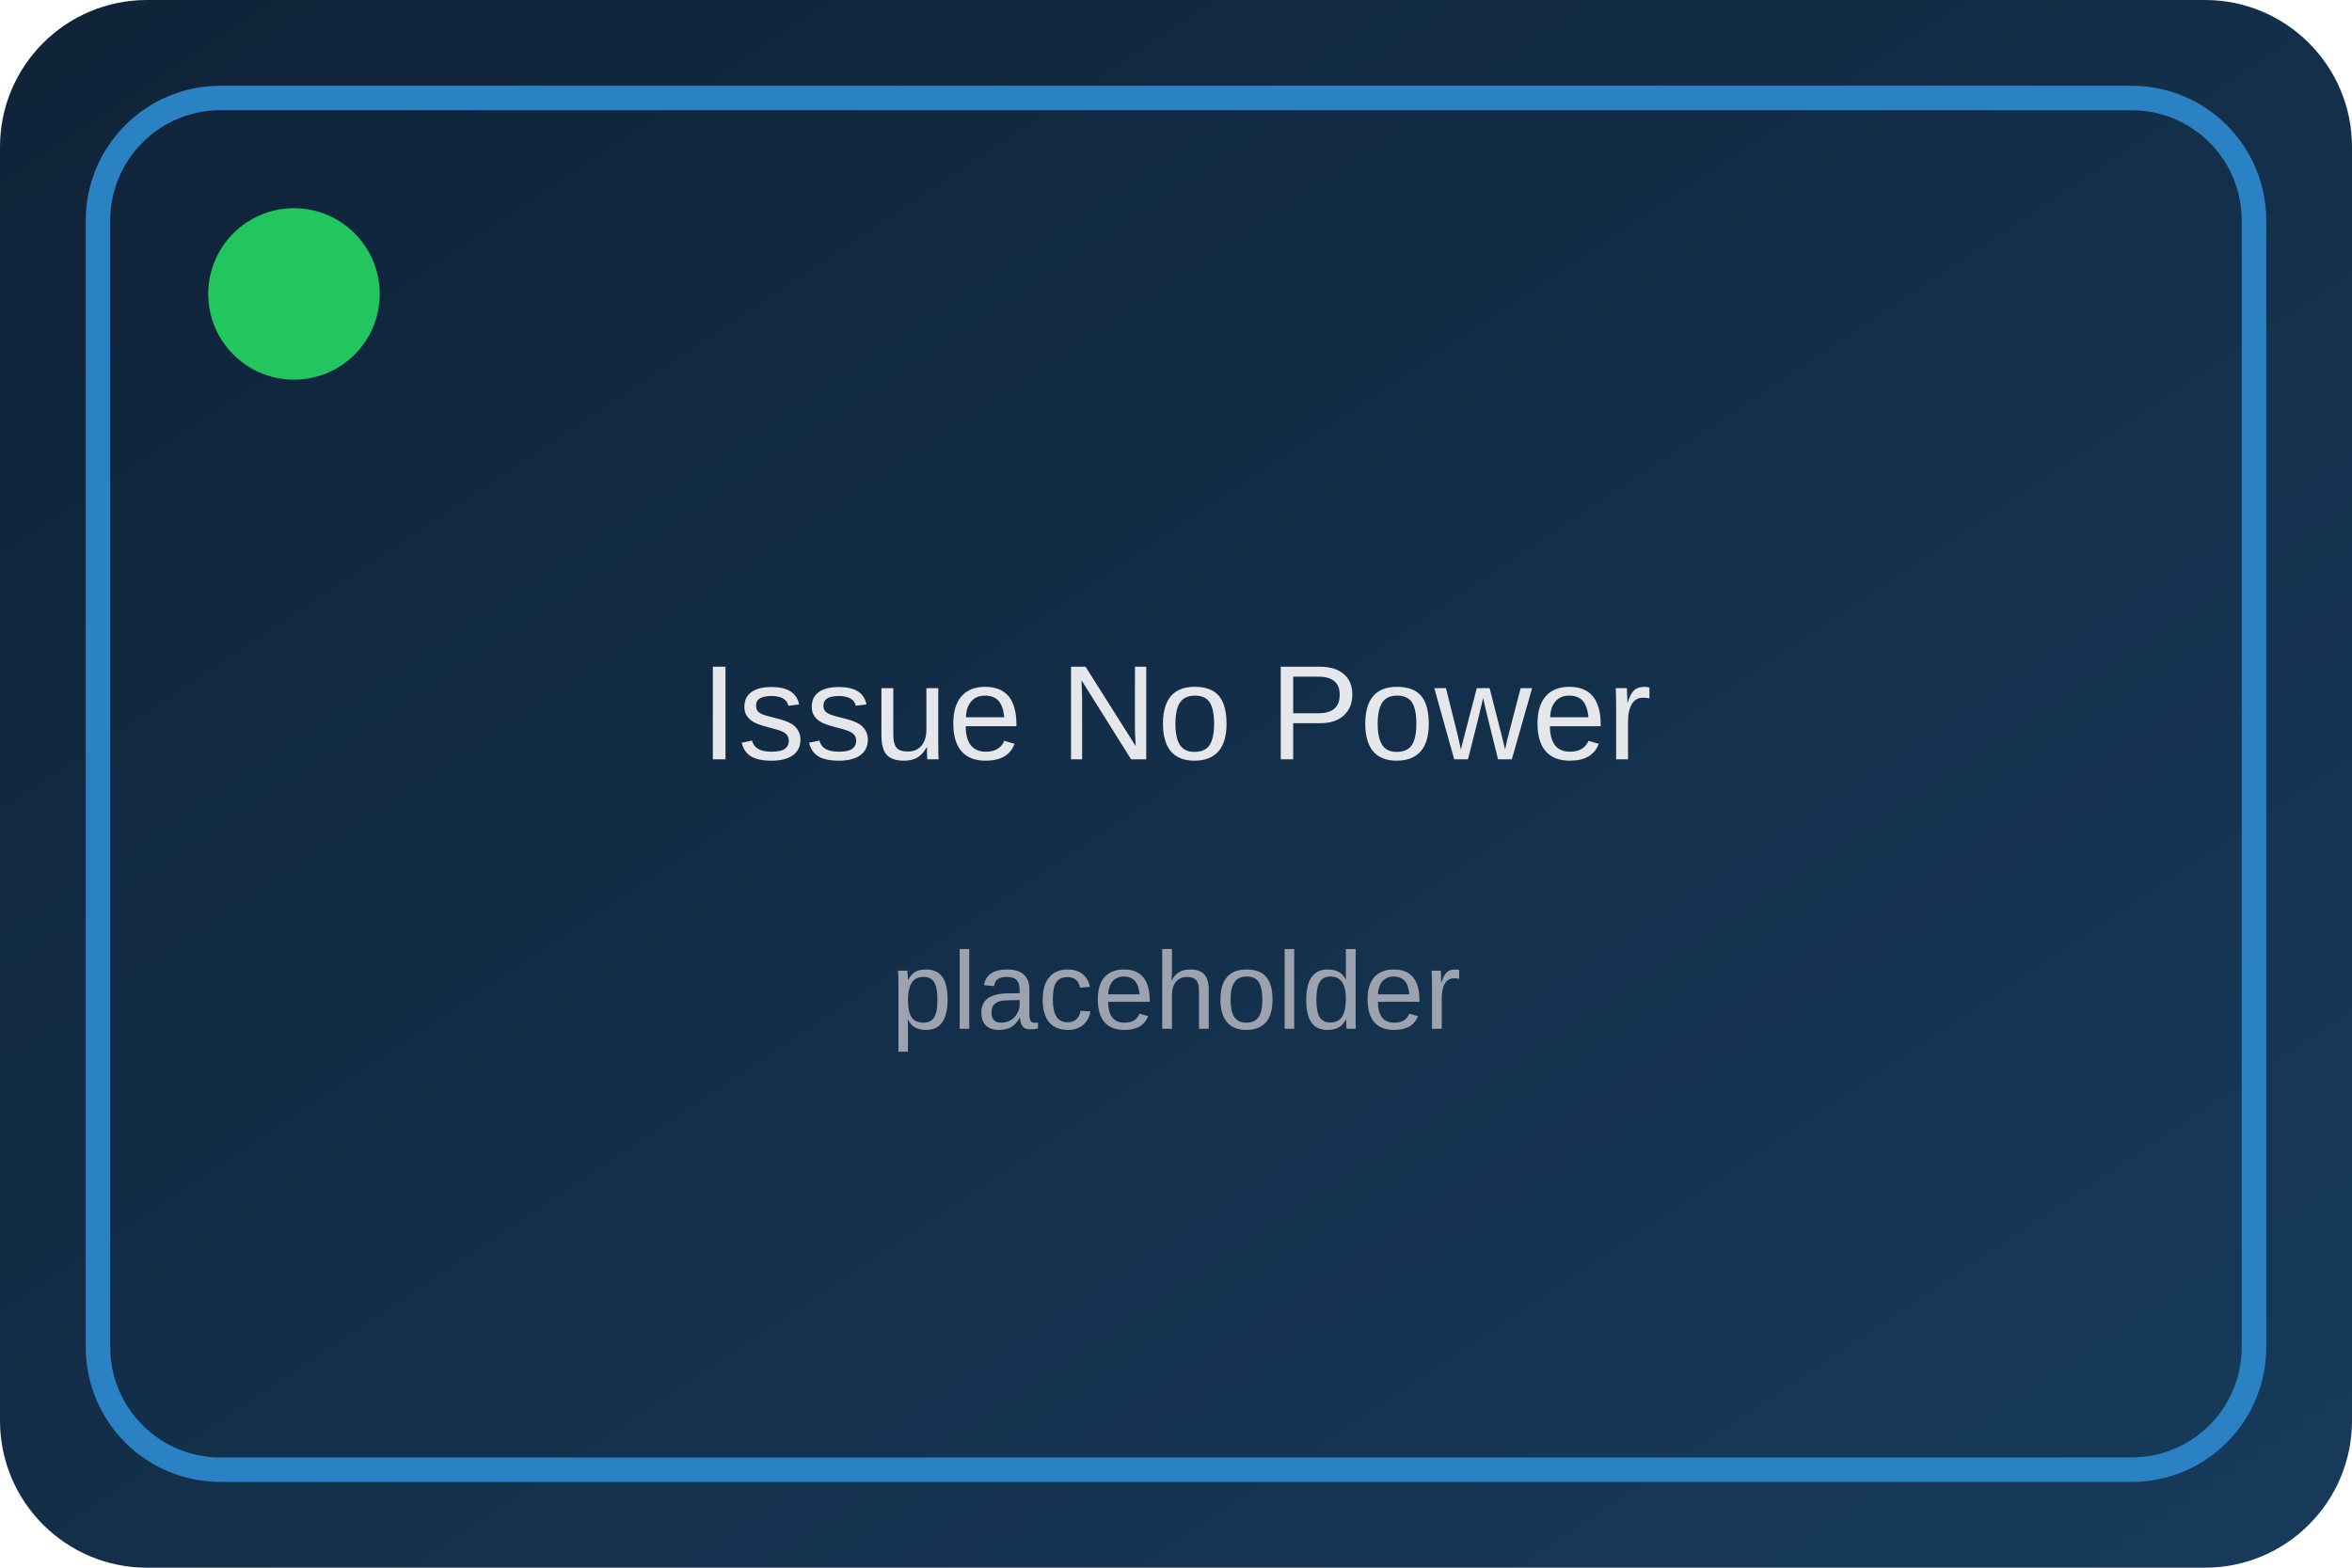
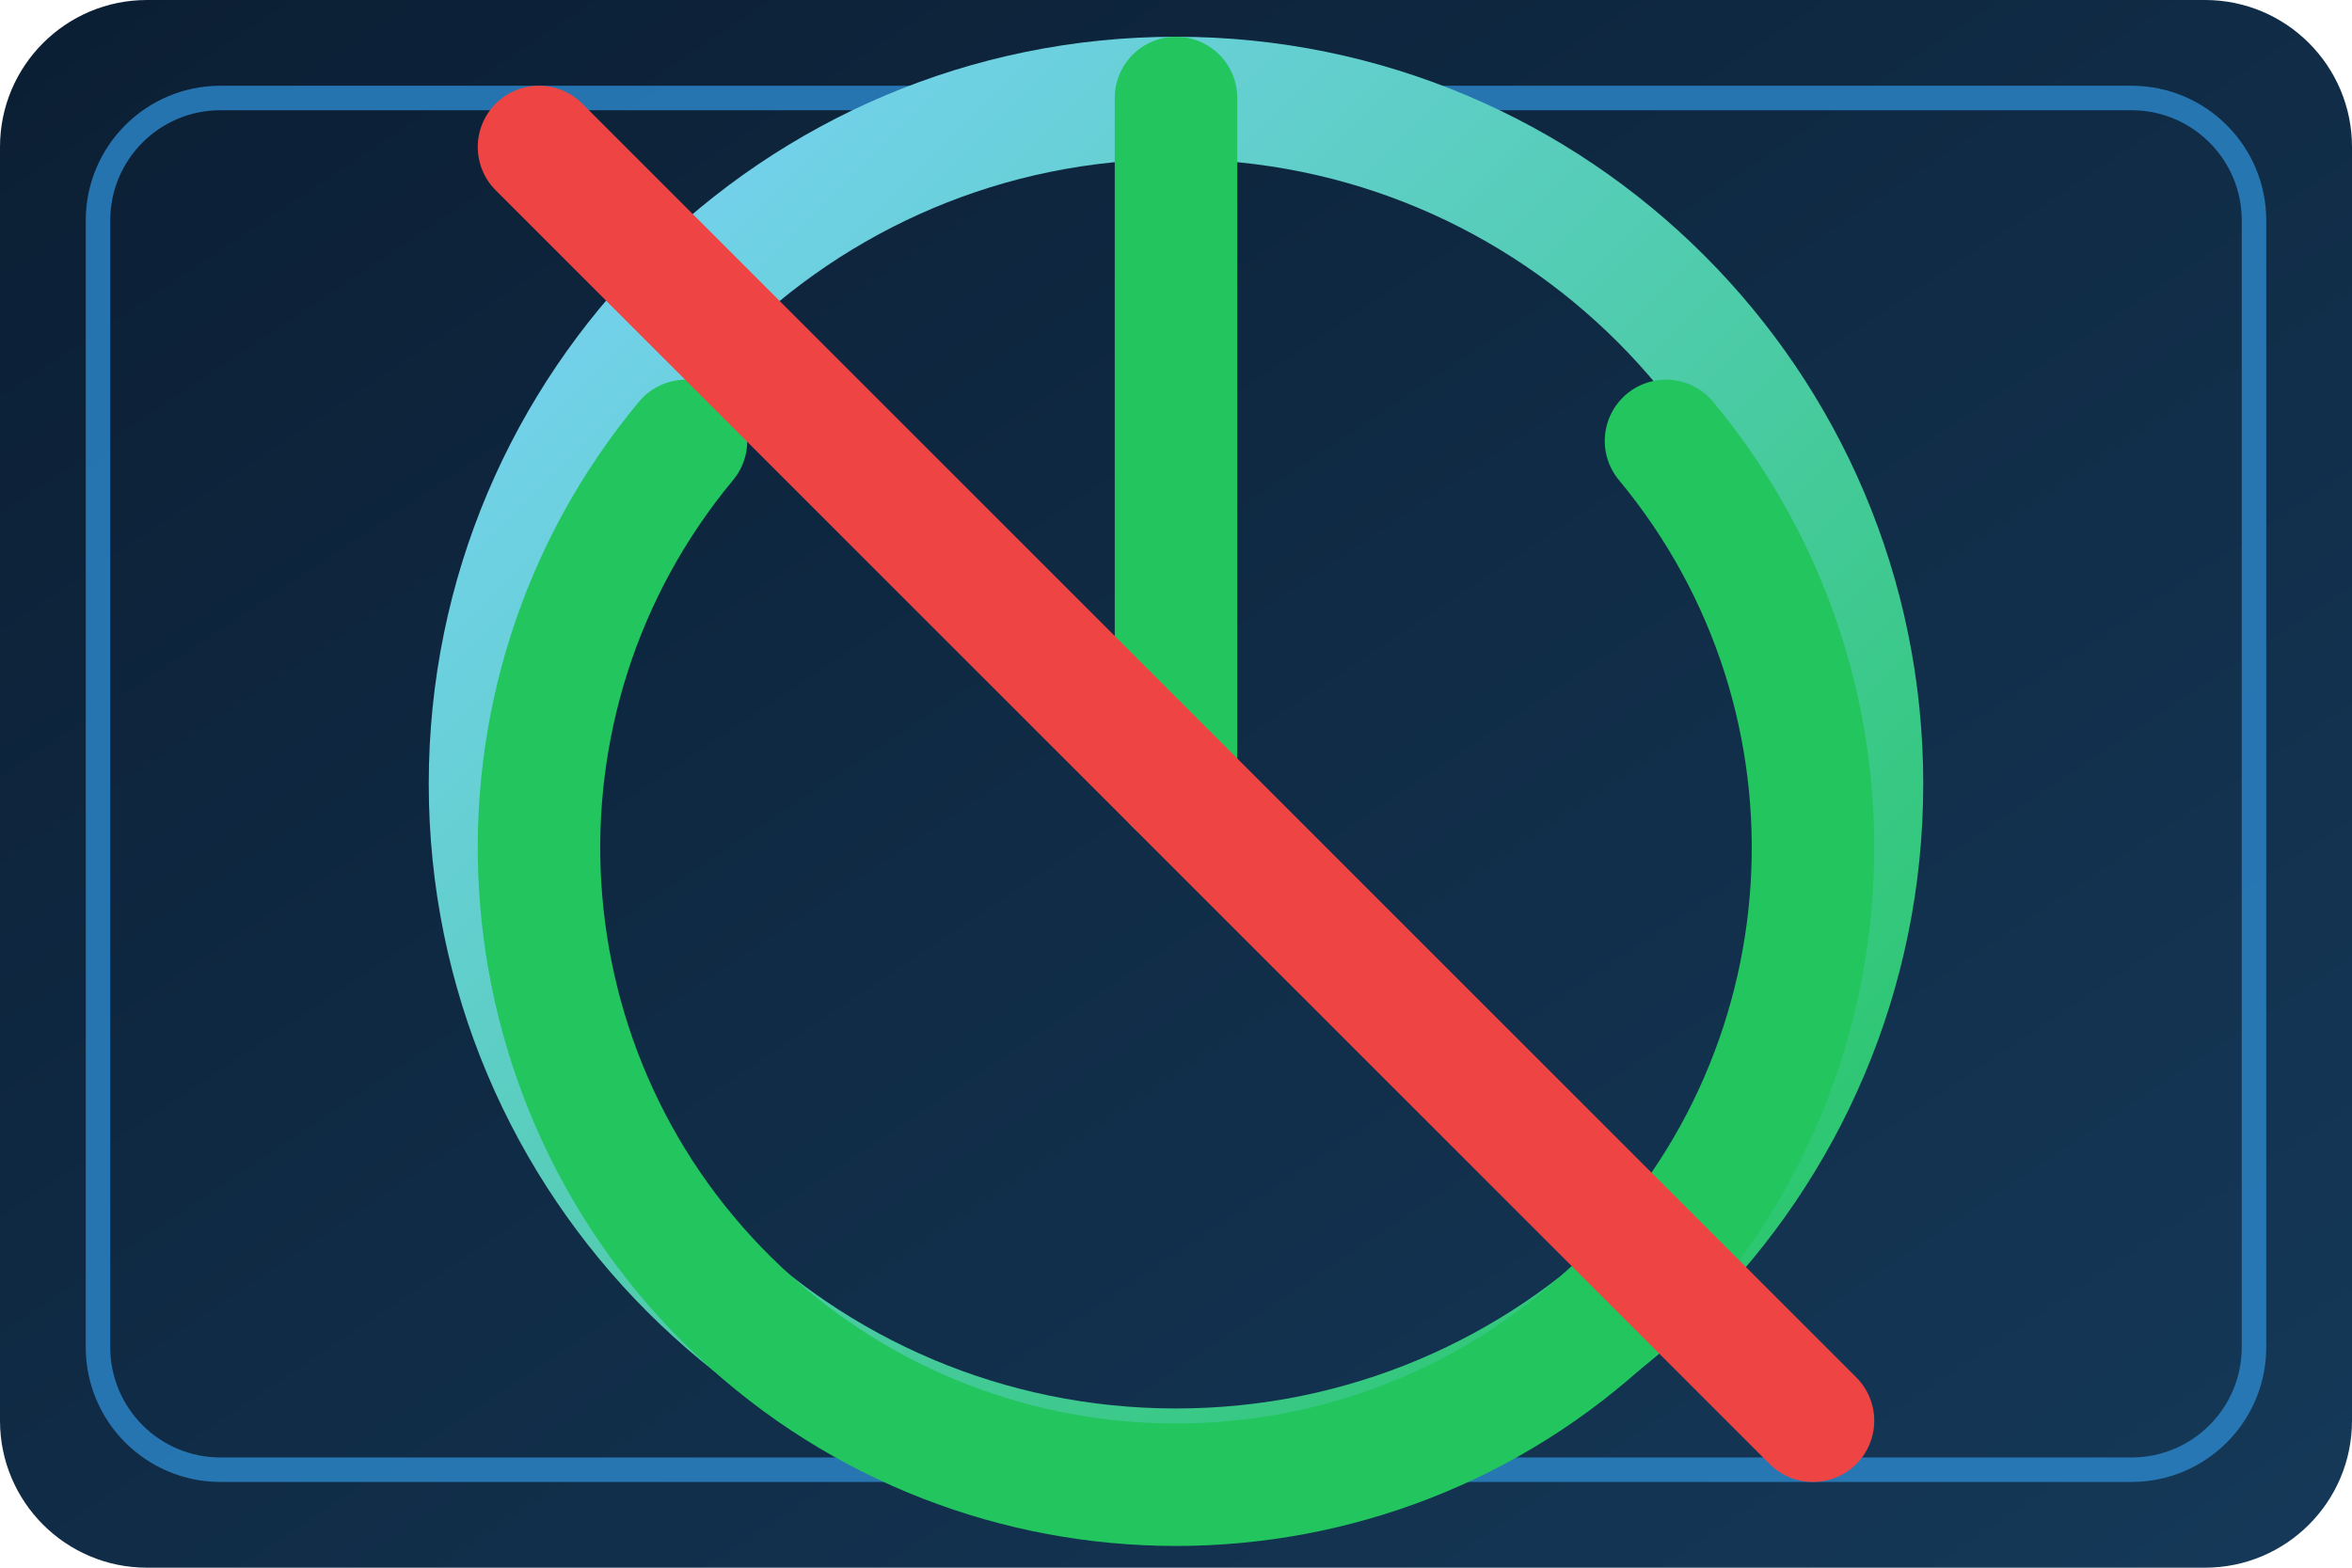
- <svg xmlns="http://www.w3.org/2000/svg" width="192" height="128" viewBox="0 0 192 128" role="img" aria-label="Issue No Power placeholder">
+ <svg xmlns="http://www.w3.org/2000/svg" width="192" height="128" viewBox="0 0 192 128" role="img" aria-label="No power icon">
  <defs>
-     <linearGradient id="g" x1="0" y1="0" x2="1" y2="1">
-       <stop offset="0%" stop-color="#0f2238" />
-       <stop offset="100%" stop-color="#173b5b" />
+     <linearGradient id="bg" x1="0" y1="0" x2="1" y2="1">
+       <stop offset="0%" stop-color="#0b1e33" />
+       <stop offset="100%" stop-color="#153959" />
+     </linearGradient>
+     <linearGradient id="accent" x1="0" y1="0" x2="1" y2="1">
+       <stop offset="0%" stop-color="#7dd3fc" />
+       <stop offset="100%" stop-color="#22c55e" />
    </linearGradient>
  </defs>
-   <rect width="192" height="128" rx="12" fill="url(#g)" />
-   <rect x="8" y="8" width="176" height="112" rx="10" fill="none" stroke="#2a82c4" stroke-width="2" />
-   <circle cx="24" cy="24" r="7" fill="#22c55e" />
-   <text x="96" y="62" fill="#e5e7eb" font-size="11" text-anchor="middle" font-family="Segoe UI, Arial, sans-serif">Issue No Power</text>
-   <text x="96" y="84" fill="#9ca3af" font-size="9" text-anchor="middle" font-family="Segoe UI, Arial, sans-serif">placeholder</text>
+   <rect width="192" height="128" rx="12" fill="url(#bg)" />
+   <rect x="8" y="8" width="176" height="112" rx="10" fill="none" stroke="#2a82c4" stroke-width="2" opacity="0.85" />
+   <g fill="none" stroke-linecap="round" stroke-linejoin="round" transform="translate(96 64) scale(2) translate(-96 -64)">
+     <circle cx="96" cy="64" r="28" stroke="url(#accent)" stroke-width="5" />
+     <path d="M96 36 V64" stroke="#22c55e" stroke-width="5" />
+     <path d="M76 50 A26 26 0 1 0 116 50" stroke="#22c55e" stroke-width="5" />
+     <path d="M70 38 L122 90" stroke="#ef4444" stroke-width="5" />
+   </g>
</svg>
